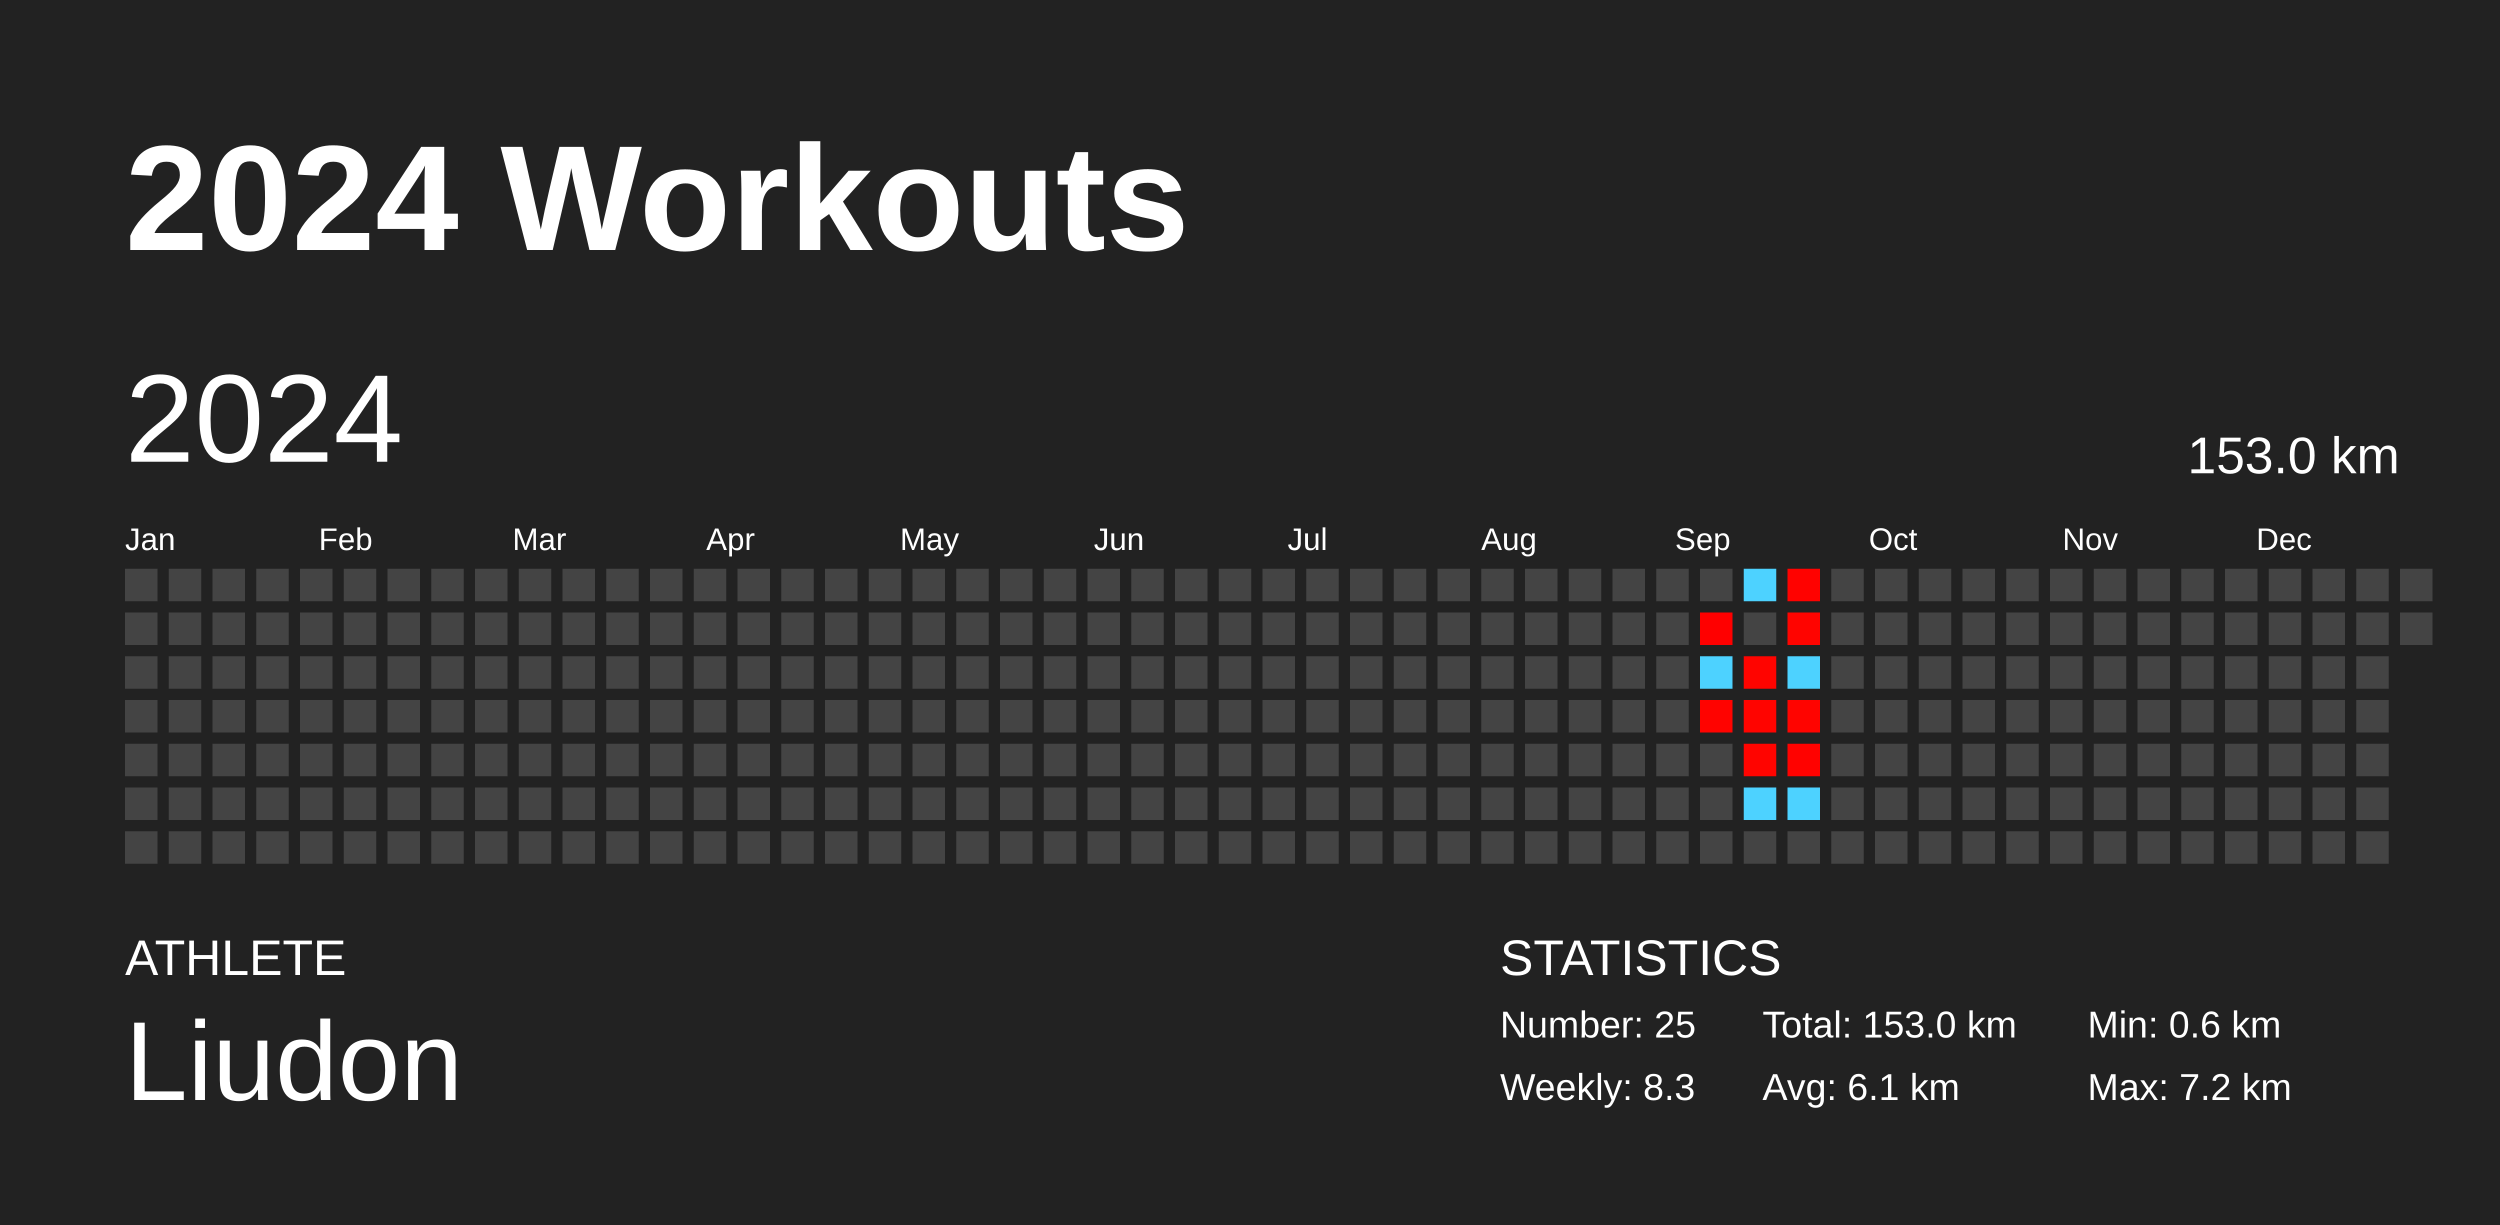
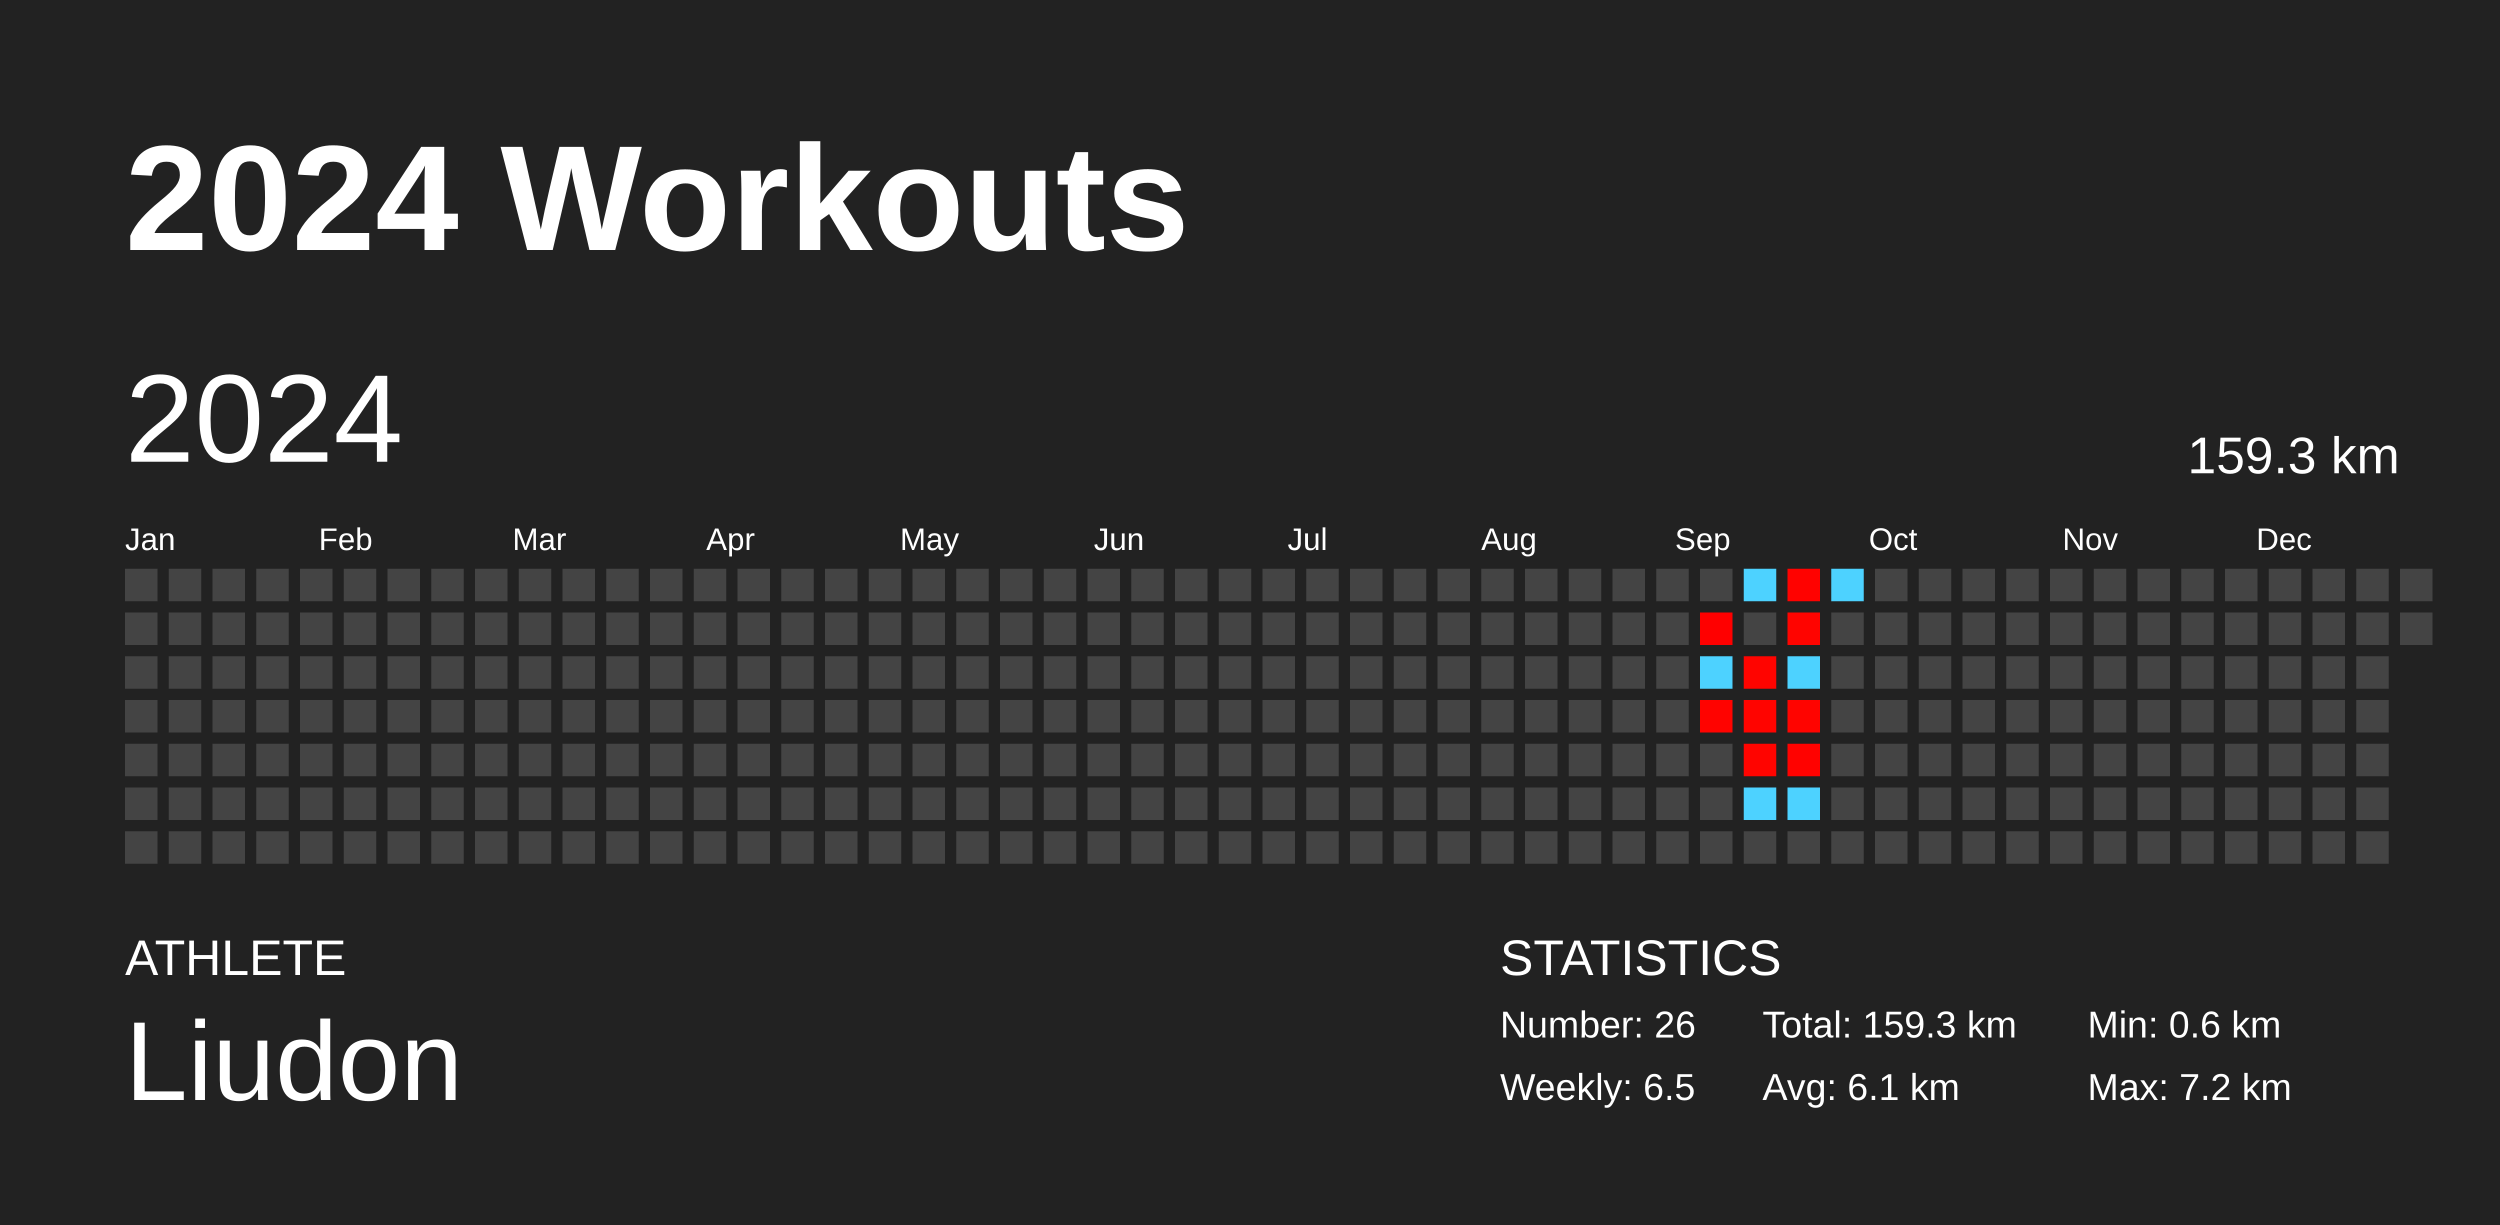
<svg xmlns="http://www.w3.org/2000/svg" baseProfile="full" height="98mm" version="1.1" viewBox="0,0,200,98" width="200mm">
  <defs />
  <rect fill="#222222" height="98" width="200" x="0" y="0" />
  <text fill="#FFFFFF" style="font-size:12px; font-family:Arial; font-weight:bold;" x="10" y="20">2024 Workouts</text>
  <text fill="#FFFFFF" style="font-size:4px; font-family:Arial" x="10" y="78">ATHLETE</text>
  <text fill="#FFFFFF" style="font-size:9px; font-family:Arial" x="10" y="88">Liudon</text>
  <text fill="#FFFFFF" style="font-size:4px; font-family:Arial" x="120" y="78">STATISTICS</text>
-   <text fill="#FFFFFF" style="font-size:3px; font-family:Arial" x="120" y="83">Number: 25</text>
-   <text fill="#FFFFFF" style="font-size:3px; font-family:Arial" x="120" y="88">Weekly: 8.3</text>
-   <text fill="#FFFFFF" style="font-size:3px; font-family:Arial" x="141" y="83">Total: 153.0 km</text>
+   <text fill="#FFFFFF" style="font-size:3px; font-family:Arial" x="120" y="83">Number: 26</text>
+   <text fill="#FFFFFF" style="font-size:3px; font-family:Arial" x="120" y="88">Weekly: 6.5</text>
+   <text fill="#FFFFFF" style="font-size:3px; font-family:Arial" x="141" y="83">Total: 159.3 km</text>
  <text fill="#FFFFFF" style="font-size:3px; font-family:Arial" x="141" y="88">Avg: 6.1 km</text>
  <text fill="#FFFFFF" style="font-size:3px; font-family:Arial" x="167" y="83">Min: 0.6 km</text>
  <text fill="#FFFFFF" style="font-size:3px; font-family:Arial" x="167" y="88">Max: 7.2 km</text>
  <text dominant-baseline="hanging" fill="#FFFFFF" style="font-size:10.0px; font-family:Arial;" x="10" y="30">2024</text>
-   <text dominant-baseline="hanging" fill="#FFFFFF" style="font-size:4.125px; font-family:Arial;" x="175" y="35">153.0 km</text>
+   <text dominant-baseline="hanging" fill="#FFFFFF" style="font-size:4.125px; font-family:Arial;" x="175" y="35">159.3 km</text>
  <text fill="#FFFFFF" style="font-size:2.5px; font-family:Arial" x="10.0" y="44">Jan</text>
  <text fill="#FFFFFF" style="font-size:2.5px; font-family:Arial" x="25.5" y="44">Feb</text>
  <text fill="#FFFFFF" style="font-size:2.5px; font-family:Arial" x="41.0" y="44">Mar</text>
  <text fill="#FFFFFF" style="font-size:2.5px; font-family:Arial" x="56.5" y="44">Apr</text>
  <text fill="#FFFFFF" style="font-size:2.5px; font-family:Arial" x="72.0" y="44">May</text>
  <text fill="#FFFFFF" style="font-size:2.5px; font-family:Arial" x="87.5" y="44">Jun</text>
  <text fill="#FFFFFF" style="font-size:2.5px; font-family:Arial" x="103.0" y="44">Jul</text>
  <text fill="#FFFFFF" style="font-size:2.5px; font-family:Arial" x="118.5" y="44">Aug</text>
  <text fill="#FFFFFF" style="font-size:2.5px; font-family:Arial" x="134.0" y="44">Sep</text>
  <text fill="#FFFFFF" style="font-size:2.5px; font-family:Arial" x="149.5" y="44">Oct</text>
  <text fill="#FFFFFF" style="font-size:2.5px; font-family:Arial" x="165.0" y="44">Nov</text>
  <text fill="#FFFFFF" style="font-size:2.5px; font-family:Arial" x="180.5" y="44">Dec</text>
  <rect fill="#444444" height="2.6" width="2.6" x="10.0" y="45.5" />
  <rect fill="#444444" height="2.6" width="2.6" x="10.0" y="49.0" />
  <rect fill="#444444" height="2.6" width="2.6" x="10.0" y="52.5" />
  <rect fill="#444444" height="2.6" width="2.6" x="10.0" y="56.0" />
  <rect fill="#444444" height="2.6" width="2.6" x="10.0" y="59.5" />
  <rect fill="#444444" height="2.6" width="2.6" x="10.0" y="63.0" />
  <rect fill="#444444" height="2.6" width="2.6" x="10.0" y="66.5" />
  <rect fill="#444444" height="2.6" width="2.6" x="13.5" y="45.5" />
  <rect fill="#444444" height="2.6" width="2.6" x="13.5" y="49.0" />
  <rect fill="#444444" height="2.6" width="2.6" x="13.5" y="52.5" />
  <rect fill="#444444" height="2.6" width="2.6" x="13.5" y="56.0" />
  <rect fill="#444444" height="2.6" width="2.6" x="13.5" y="59.5" />
  <rect fill="#444444" height="2.6" width="2.6" x="13.5" y="63.0" />
  <rect fill="#444444" height="2.6" width="2.6" x="13.5" y="66.5" />
  <rect fill="#444444" height="2.6" width="2.6" x="17.0" y="45.5" />
  <rect fill="#444444" height="2.6" width="2.6" x="17.0" y="49.0" />
  <rect fill="#444444" height="2.6" width="2.6" x="17.0" y="52.5" />
  <rect fill="#444444" height="2.6" width="2.6" x="17.0" y="56.0" />
  <rect fill="#444444" height="2.6" width="2.6" x="17.0" y="59.5" />
  <rect fill="#444444" height="2.6" width="2.6" x="17.0" y="63.0" />
  <rect fill="#444444" height="2.6" width="2.6" x="17.0" y="66.5" />
  <rect fill="#444444" height="2.6" width="2.6" x="20.5" y="45.5" />
  <rect fill="#444444" height="2.6" width="2.6" x="20.5" y="49.0" />
  <rect fill="#444444" height="2.6" width="2.6" x="20.5" y="52.5" />
  <rect fill="#444444" height="2.6" width="2.6" x="20.5" y="56.0" />
  <rect fill="#444444" height="2.6" width="2.6" x="20.5" y="59.5" />
  <rect fill="#444444" height="2.6" width="2.6" x="20.5" y="63.0" />
  <rect fill="#444444" height="2.6" width="2.6" x="20.5" y="66.5" />
  <rect fill="#444444" height="2.6" width="2.6" x="24.0" y="45.5" />
  <rect fill="#444444" height="2.6" width="2.6" x="24.0" y="49.0" />
  <rect fill="#444444" height="2.6" width="2.6" x="24.0" y="52.5" />
  <rect fill="#444444" height="2.6" width="2.6" x="24.0" y="56.0" />
  <rect fill="#444444" height="2.6" width="2.6" x="24.0" y="59.5" />
  <rect fill="#444444" height="2.6" width="2.6" x="24.0" y="63.0" />
  <rect fill="#444444" height="2.6" width="2.6" x="24.0" y="66.5" />
  <rect fill="#444444" height="2.6" width="2.6" x="27.5" y="45.5" />
  <rect fill="#444444" height="2.6" width="2.6" x="27.5" y="49.0" />
  <rect fill="#444444" height="2.6" width="2.6" x="27.5" y="52.5" />
  <rect fill="#444444" height="2.6" width="2.6" x="27.5" y="56.0" />
  <rect fill="#444444" height="2.6" width="2.6" x="27.5" y="59.5" />
  <rect fill="#444444" height="2.6" width="2.6" x="27.5" y="63.0" />
  <rect fill="#444444" height="2.6" width="2.6" x="27.5" y="66.5" />
  <rect fill="#444444" height="2.6" width="2.6" x="31.0" y="45.5" />
  <rect fill="#444444" height="2.6" width="2.6" x="31.0" y="49.0" />
  <rect fill="#444444" height="2.6" width="2.6" x="31.0" y="52.5" />
  <rect fill="#444444" height="2.6" width="2.6" x="31.0" y="56.0" />
  <rect fill="#444444" height="2.6" width="2.6" x="31.0" y="59.5" />
  <rect fill="#444444" height="2.6" width="2.6" x="31.0" y="63.0" />
  <rect fill="#444444" height="2.6" width="2.6" x="31.0" y="66.5" />
  <rect fill="#444444" height="2.6" width="2.6" x="34.5" y="45.5" />
  <rect fill="#444444" height="2.6" width="2.6" x="34.5" y="49.0" />
  <rect fill="#444444" height="2.6" width="2.6" x="34.5" y="52.5" />
  <rect fill="#444444" height="2.6" width="2.6" x="34.5" y="56.0" />
  <rect fill="#444444" height="2.6" width="2.6" x="34.5" y="59.5" />
  <rect fill="#444444" height="2.6" width="2.6" x="34.5" y="63.0" />
  <rect fill="#444444" height="2.6" width="2.6" x="34.5" y="66.5" />
  <rect fill="#444444" height="2.6" width="2.6" x="38.0" y="45.5" />
  <rect fill="#444444" height="2.6" width="2.6" x="38.0" y="49.0" />
  <rect fill="#444444" height="2.6" width="2.6" x="38.0" y="52.5" />
  <rect fill="#444444" height="2.6" width="2.6" x="38.0" y="56.0" />
  <rect fill="#444444" height="2.6" width="2.6" x="38.0" y="59.5" />
  <rect fill="#444444" height="2.6" width="2.6" x="38.0" y="63.0" />
  <rect fill="#444444" height="2.6" width="2.6" x="38.0" y="66.5" />
  <rect fill="#444444" height="2.6" width="2.6" x="41.5" y="45.5" />
  <rect fill="#444444" height="2.6" width="2.6" x="41.5" y="49.0" />
  <rect fill="#444444" height="2.6" width="2.6" x="41.5" y="52.5" />
  <rect fill="#444444" height="2.6" width="2.6" x="41.5" y="56.0" />
  <rect fill="#444444" height="2.6" width="2.6" x="41.5" y="59.5" />
  <rect fill="#444444" height="2.6" width="2.6" x="41.5" y="63.0" />
  <rect fill="#444444" height="2.6" width="2.6" x="41.5" y="66.5" />
  <rect fill="#444444" height="2.6" width="2.6" x="45.0" y="45.5" />
  <rect fill="#444444" height="2.6" width="2.6" x="45.0" y="49.0" />
  <rect fill="#444444" height="2.6" width="2.6" x="45.0" y="52.5" />
  <rect fill="#444444" height="2.6" width="2.6" x="45.0" y="56.0" />
  <rect fill="#444444" height="2.6" width="2.6" x="45.0" y="59.5" />
  <rect fill="#444444" height="2.6" width="2.6" x="45.0" y="63.0" />
  <rect fill="#444444" height="2.6" width="2.6" x="45.0" y="66.5" />
  <rect fill="#444444" height="2.6" width="2.6" x="48.5" y="45.5" />
  <rect fill="#444444" height="2.6" width="2.6" x="48.5" y="49.0" />
  <rect fill="#444444" height="2.6" width="2.6" x="48.5" y="52.5" />
  <rect fill="#444444" height="2.6" width="2.6" x="48.5" y="56.0" />
  <rect fill="#444444" height="2.6" width="2.6" x="48.5" y="59.5" />
  <rect fill="#444444" height="2.6" width="2.6" x="48.5" y="63.0" />
  <rect fill="#444444" height="2.6" width="2.6" x="48.5" y="66.5" />
  <rect fill="#444444" height="2.6" width="2.6" x="52.0" y="45.5" />
  <rect fill="#444444" height="2.6" width="2.6" x="52.0" y="49.0" />
  <rect fill="#444444" height="2.6" width="2.6" x="52.0" y="52.5" />
  <rect fill="#444444" height="2.6" width="2.6" x="52.0" y="56.0" />
  <rect fill="#444444" height="2.6" width="2.6" x="52.0" y="59.5" />
  <rect fill="#444444" height="2.6" width="2.6" x="52.0" y="63.0" />
  <rect fill="#444444" height="2.6" width="2.6" x="52.0" y="66.5" />
  <rect fill="#444444" height="2.6" width="2.6" x="55.5" y="45.5" />
  <rect fill="#444444" height="2.6" width="2.6" x="55.5" y="49.0" />
  <rect fill="#444444" height="2.6" width="2.6" x="55.5" y="52.5" />
  <rect fill="#444444" height="2.6" width="2.6" x="55.5" y="56.0" />
  <rect fill="#444444" height="2.6" width="2.6" x="55.5" y="59.5" />
  <rect fill="#444444" height="2.6" width="2.6" x="55.5" y="63.0" />
  <rect fill="#444444" height="2.6" width="2.6" x="55.5" y="66.5" />
  <rect fill="#444444" height="2.6" width="2.6" x="59.0" y="45.5" />
  <rect fill="#444444" height="2.6" width="2.6" x="59.0" y="49.0" />
  <rect fill="#444444" height="2.6" width="2.6" x="59.0" y="52.5" />
  <rect fill="#444444" height="2.6" width="2.6" x="59.0" y="56.0" />
  <rect fill="#444444" height="2.6" width="2.6" x="59.0" y="59.5" />
  <rect fill="#444444" height="2.6" width="2.6" x="59.0" y="63.0" />
  <rect fill="#444444" height="2.6" width="2.6" x="59.0" y="66.5" />
  <rect fill="#444444" height="2.6" width="2.6" x="62.5" y="45.5" />
  <rect fill="#444444" height="2.6" width="2.6" x="62.5" y="49.0" />
  <rect fill="#444444" height="2.6" width="2.6" x="62.5" y="52.5" />
  <rect fill="#444444" height="2.6" width="2.6" x="62.5" y="56.0" />
  <rect fill="#444444" height="2.6" width="2.6" x="62.5" y="59.5" />
  <rect fill="#444444" height="2.6" width="2.6" x="62.5" y="63.0" />
  <rect fill="#444444" height="2.6" width="2.6" x="62.5" y="66.5" />
  <rect fill="#444444" height="2.6" width="2.6" x="66.0" y="45.5" />
  <rect fill="#444444" height="2.6" width="2.6" x="66.0" y="49.0" />
  <rect fill="#444444" height="2.6" width="2.6" x="66.0" y="52.5" />
  <rect fill="#444444" height="2.6" width="2.6" x="66.0" y="56.0" />
  <rect fill="#444444" height="2.6" width="2.6" x="66.0" y="59.5" />
  <rect fill="#444444" height="2.6" width="2.6" x="66.0" y="63.0" />
  <rect fill="#444444" height="2.6" width="2.6" x="66.0" y="66.5" />
  <rect fill="#444444" height="2.6" width="2.6" x="69.5" y="45.5" />
  <rect fill="#444444" height="2.6" width="2.6" x="69.5" y="49.0" />
  <rect fill="#444444" height="2.6" width="2.6" x="69.5" y="52.5" />
  <rect fill="#444444" height="2.6" width="2.6" x="69.5" y="56.0" />
  <rect fill="#444444" height="2.6" width="2.6" x="69.5" y="59.5" />
  <rect fill="#444444" height="2.6" width="2.6" x="69.5" y="63.0" />
  <rect fill="#444444" height="2.6" width="2.6" x="69.5" y="66.5" />
  <rect fill="#444444" height="2.6" width="2.6" x="73.0" y="45.5" />
  <rect fill="#444444" height="2.6" width="2.6" x="73.0" y="49.0" />
  <rect fill="#444444" height="2.6" width="2.6" x="73.0" y="52.5" />
  <rect fill="#444444" height="2.6" width="2.6" x="73.0" y="56.0" />
  <rect fill="#444444" height="2.6" width="2.6" x="73.0" y="59.5" />
  <rect fill="#444444" height="2.6" width="2.6" x="73.0" y="63.0" />
  <rect fill="#444444" height="2.6" width="2.6" x="73.0" y="66.5" />
  <rect fill="#444444" height="2.6" width="2.6" x="76.5" y="45.5" />
  <rect fill="#444444" height="2.6" width="2.6" x="76.5" y="49.0" />
  <rect fill="#444444" height="2.6" width="2.6" x="76.5" y="52.5" />
  <rect fill="#444444" height="2.6" width="2.6" x="76.5" y="56.0" />
  <rect fill="#444444" height="2.6" width="2.6" x="76.5" y="59.5" />
  <rect fill="#444444" height="2.6" width="2.6" x="76.5" y="63.0" />
  <rect fill="#444444" height="2.6" width="2.6" x="76.5" y="66.5" />
  <rect fill="#444444" height="2.6" width="2.6" x="80.0" y="45.5" />
  <rect fill="#444444" height="2.6" width="2.6" x="80.0" y="49.0" />
  <rect fill="#444444" height="2.6" width="2.6" x="80.0" y="52.5" />
  <rect fill="#444444" height="2.6" width="2.6" x="80.0" y="56.0" />
  <rect fill="#444444" height="2.6" width="2.6" x="80.0" y="59.5" />
  <rect fill="#444444" height="2.6" width="2.6" x="80.0" y="63.0" />
  <rect fill="#444444" height="2.6" width="2.6" x="80.0" y="66.5" />
  <rect fill="#444444" height="2.6" width="2.6" x="83.5" y="45.5" />
  <rect fill="#444444" height="2.6" width="2.6" x="83.5" y="49.0" />
  <rect fill="#444444" height="2.6" width="2.6" x="83.5" y="52.5" />
  <rect fill="#444444" height="2.6" width="2.6" x="83.5" y="56.0" />
  <rect fill="#444444" height="2.6" width="2.6" x="83.5" y="59.5" />
  <rect fill="#444444" height="2.6" width="2.6" x="83.5" y="63.0" />
  <rect fill="#444444" height="2.6" width="2.6" x="83.5" y="66.5" />
  <rect fill="#444444" height="2.6" width="2.6" x="87.0" y="45.5" />
  <rect fill="#444444" height="2.6" width="2.6" x="87.0" y="49.0" />
  <rect fill="#444444" height="2.6" width="2.6" x="87.0" y="52.5" />
  <rect fill="#444444" height="2.6" width="2.6" x="87.0" y="56.0" />
  <rect fill="#444444" height="2.6" width="2.6" x="87.0" y="59.5" />
  <rect fill="#444444" height="2.6" width="2.6" x="87.0" y="63.0" />
  <rect fill="#444444" height="2.6" width="2.6" x="87.0" y="66.5" />
  <rect fill="#444444" height="2.6" width="2.6" x="90.5" y="45.5" />
  <rect fill="#444444" height="2.6" width="2.6" x="90.5" y="49.0" />
  <rect fill="#444444" height="2.6" width="2.6" x="90.5" y="52.5" />
  <rect fill="#444444" height="2.6" width="2.6" x="90.5" y="56.0" />
  <rect fill="#444444" height="2.6" width="2.6" x="90.5" y="59.5" />
  <rect fill="#444444" height="2.6" width="2.6" x="90.5" y="63.0" />
  <rect fill="#444444" height="2.6" width="2.6" x="90.5" y="66.5" />
  <rect fill="#444444" height="2.6" width="2.6" x="94.0" y="45.5" />
  <rect fill="#444444" height="2.6" width="2.6" x="94.0" y="49.0" />
  <rect fill="#444444" height="2.6" width="2.6" x="94.0" y="52.5" />
  <rect fill="#444444" height="2.6" width="2.6" x="94.0" y="56.0" />
  <rect fill="#444444" height="2.6" width="2.6" x="94.0" y="59.5" />
  <rect fill="#444444" height="2.6" width="2.6" x="94.0" y="63.0" />
  <rect fill="#444444" height="2.6" width="2.6" x="94.0" y="66.5" />
  <rect fill="#444444" height="2.6" width="2.6" x="97.5" y="45.5" />
  <rect fill="#444444" height="2.6" width="2.6" x="97.5" y="49.0" />
  <rect fill="#444444" height="2.6" width="2.6" x="97.5" y="52.5" />
  <rect fill="#444444" height="2.6" width="2.6" x="97.5" y="56.0" />
  <rect fill="#444444" height="2.6" width="2.6" x="97.5" y="59.5" />
  <rect fill="#444444" height="2.6" width="2.6" x="97.5" y="63.0" />
  <rect fill="#444444" height="2.6" width="2.6" x="97.5" y="66.5" />
  <rect fill="#444444" height="2.6" width="2.6" x="101.0" y="45.5" />
  <rect fill="#444444" height="2.6" width="2.6" x="101.0" y="49.0" />
  <rect fill="#444444" height="2.6" width="2.6" x="101.0" y="52.5" />
  <rect fill="#444444" height="2.6" width="2.6" x="101.0" y="56.0" />
  <rect fill="#444444" height="2.6" width="2.6" x="101.0" y="59.5" />
  <rect fill="#444444" height="2.6" width="2.6" x="101.0" y="63.0" />
  <rect fill="#444444" height="2.6" width="2.6" x="101.0" y="66.5" />
  <rect fill="#444444" height="2.6" width="2.6" x="104.5" y="45.5" />
  <rect fill="#444444" height="2.6" width="2.6" x="104.5" y="49.0" />
  <rect fill="#444444" height="2.6" width="2.6" x="104.5" y="52.5" />
  <rect fill="#444444" height="2.6" width="2.6" x="104.5" y="56.0" />
  <rect fill="#444444" height="2.6" width="2.6" x="104.5" y="59.5" />
  <rect fill="#444444" height="2.6" width="2.6" x="104.5" y="63.0" />
  <rect fill="#444444" height="2.6" width="2.6" x="104.5" y="66.5" />
  <rect fill="#444444" height="2.6" width="2.6" x="108.0" y="45.5" />
  <rect fill="#444444" height="2.6" width="2.6" x="108.0" y="49.0" />
  <rect fill="#444444" height="2.6" width="2.6" x="108.0" y="52.5" />
  <rect fill="#444444" height="2.6" width="2.6" x="108.0" y="56.0" />
  <rect fill="#444444" height="2.6" width="2.6" x="108.0" y="59.5" />
  <rect fill="#444444" height="2.6" width="2.6" x="108.0" y="63.0" />
  <rect fill="#444444" height="2.6" width="2.6" x="108.0" y="66.5" />
  <rect fill="#444444" height="2.6" width="2.6" x="111.5" y="45.5" />
  <rect fill="#444444" height="2.6" width="2.6" x="111.5" y="49.0" />
  <rect fill="#444444" height="2.6" width="2.6" x="111.5" y="52.5" />
  <rect fill="#444444" height="2.6" width="2.6" x="111.5" y="56.0" />
  <rect fill="#444444" height="2.6" width="2.6" x="111.5" y="59.5" />
  <rect fill="#444444" height="2.6" width="2.6" x="111.5" y="63.0" />
  <rect fill="#444444" height="2.6" width="2.6" x="111.5" y="66.5" />
  <rect fill="#444444" height="2.6" width="2.6" x="115.0" y="45.5" />
  <rect fill="#444444" height="2.6" width="2.6" x="115.0" y="49.0" />
  <rect fill="#444444" height="2.6" width="2.6" x="115.0" y="52.5" />
  <rect fill="#444444" height="2.6" width="2.6" x="115.0" y="56.0" />
  <rect fill="#444444" height="2.6" width="2.6" x="115.0" y="59.5" />
  <rect fill="#444444" height="2.6" width="2.6" x="115.0" y="63.0" />
  <rect fill="#444444" height="2.6" width="2.6" x="115.0" y="66.5" />
  <rect fill="#444444" height="2.6" width="2.6" x="118.5" y="45.5" />
  <rect fill="#444444" height="2.6" width="2.6" x="118.5" y="49.0" />
  <rect fill="#444444" height="2.6" width="2.6" x="118.5" y="52.5" />
  <rect fill="#444444" height="2.6" width="2.6" x="118.5" y="56.0" />
  <rect fill="#444444" height="2.6" width="2.6" x="118.5" y="59.5" />
  <rect fill="#444444" height="2.6" width="2.6" x="118.5" y="63.0" />
  <rect fill="#444444" height="2.6" width="2.6" x="118.5" y="66.5" />
  <rect fill="#444444" height="2.6" width="2.6" x="122.0" y="45.5" />
  <rect fill="#444444" height="2.6" width="2.6" x="122.0" y="49.0" />
  <rect fill="#444444" height="2.6" width="2.6" x="122.0" y="52.5" />
  <rect fill="#444444" height="2.6" width="2.6" x="122.0" y="56.0" />
  <rect fill="#444444" height="2.6" width="2.6" x="122.0" y="59.5" />
  <rect fill="#444444" height="2.6" width="2.6" x="122.0" y="63.0" />
  <rect fill="#444444" height="2.6" width="2.6" x="122.0" y="66.5" />
  <rect fill="#444444" height="2.6" width="2.6" x="125.5" y="45.5" />
  <rect fill="#444444" height="2.6" width="2.6" x="125.5" y="49.0" />
  <rect fill="#444444" height="2.6" width="2.6" x="125.5" y="52.5" />
  <rect fill="#444444" height="2.6" width="2.6" x="125.5" y="56.0" />
  <rect fill="#444444" height="2.6" width="2.6" x="125.5" y="59.5" />
  <rect fill="#444444" height="2.6" width="2.6" x="125.5" y="63.0" />
  <rect fill="#444444" height="2.6" width="2.6" x="125.5" y="66.5" />
  <rect fill="#444444" height="2.6" width="2.6" x="129.0" y="45.5" />
  <rect fill="#444444" height="2.6" width="2.6" x="129.0" y="49.0" />
  <rect fill="#444444" height="2.6" width="2.6" x="129.0" y="52.5" />
  <rect fill="#444444" height="2.6" width="2.6" x="129.0" y="56.0" />
  <rect fill="#444444" height="2.6" width="2.6" x="129.0" y="59.5" />
  <rect fill="#444444" height="2.6" width="2.6" x="129.0" y="63.0" />
  <rect fill="#444444" height="2.6" width="2.6" x="129.0" y="66.5" />
  <rect fill="#444444" height="2.6" width="2.6" x="132.5" y="45.5" />
  <rect fill="#444444" height="2.6" width="2.6" x="132.5" y="49.0" />
  <rect fill="#444444" height="2.6" width="2.6" x="132.5" y="52.5" />
  <rect fill="#444444" height="2.6" width="2.6" x="132.5" y="56.0" />
  <rect fill="#444444" height="2.6" width="2.6" x="132.5" y="59.5" />
  <rect fill="#444444" height="2.6" width="2.6" x="132.5" y="63.0" />
  <rect fill="#444444" height="2.6" width="2.6" x="132.5" y="66.5" />
  <rect fill="#444444" height="2.6" width="2.6" x="136.0" y="45.5" />
  <rect fill="#ff0000" height="2.6" width="2.6" x="136.0" y="49.0" />
  <rect fill="#4dd2ff" height="2.6" width="2.6" x="136.0" y="52.5" />
  <rect fill="#ff0300" height="2.6" width="2.6" x="136.0" y="56.0" />
  <rect fill="#444444" height="2.6" width="2.6" x="136.0" y="59.5" />
  <rect fill="#444444" height="2.6" width="2.6" x="136.0" y="63.0" />
  <rect fill="#444444" height="2.6" width="2.6" x="136.0" y="66.5" />
  <rect fill="#4dd2ff" height="2.6" width="2.6" x="139.5" y="45.5" />
  <rect fill="#444444" height="2.6" width="2.6" x="139.5" y="49.0" />
  <rect fill="#ff0400" height="2.6" width="2.6" x="139.5" y="52.5" />
  <rect fill="#ff0400" height="2.6" width="2.6" x="139.5" y="56.0" />
  <rect fill="#ff0400" height="2.6" width="2.6" x="139.5" y="59.5" />
  <rect fill="#4dd2ff" height="2.6" width="2.6" x="139.5" y="63.0" />
  <rect fill="#444444" height="2.6" width="2.6" x="139.5" y="66.5" />
  <rect fill="#ff0200" height="2.6" width="2.6" x="143.0" y="45.5" />
  <rect fill="#ff0400" height="2.6" width="2.6" x="143.0" y="49.0" />
  <rect fill="#4dd2ff" height="2.6" width="2.6" x="143.0" y="52.5" />
  <rect fill="#ff0400" height="2.6" width="2.6" x="143.0" y="56.0" />
  <rect fill="#ff0200" height="2.6" width="2.6" x="143.0" y="59.5" />
  <rect fill="#4dd2ff" height="2.6" width="2.6" x="143.0" y="63.0" />
  <rect fill="#444444" height="2.6" width="2.6" x="143.0" y="66.5" />
-   <rect fill="#444444" height="2.6" width="2.6" x="146.5" y="45.5" />
+   <rect fill="#4dd2ff" height="2.6" width="2.6" x="146.5" y="45.5" />
  <rect fill="#444444" height="2.6" width="2.6" x="146.5" y="49.0" />
  <rect fill="#444444" height="2.6" width="2.6" x="146.5" y="52.5" />
  <rect fill="#444444" height="2.6" width="2.6" x="146.5" y="56.0" />
  <rect fill="#444444" height="2.6" width="2.6" x="146.5" y="59.5" />
  <rect fill="#444444" height="2.6" width="2.6" x="146.5" y="63.0" />
  <rect fill="#444444" height="2.6" width="2.6" x="146.5" y="66.5" />
  <rect fill="#444444" height="2.6" width="2.6" x="150.0" y="45.5" />
  <rect fill="#444444" height="2.6" width="2.6" x="150.0" y="49.0" />
  <rect fill="#444444" height="2.6" width="2.6" x="150.0" y="52.5" />
  <rect fill="#444444" height="2.6" width="2.6" x="150.0" y="56.0" />
  <rect fill="#444444" height="2.6" width="2.6" x="150.0" y="59.5" />
  <rect fill="#444444" height="2.6" width="2.6" x="150.0" y="63.0" />
  <rect fill="#444444" height="2.6" width="2.6" x="150.0" y="66.5" />
  <rect fill="#444444" height="2.6" width="2.6" x="153.5" y="45.5" />
  <rect fill="#444444" height="2.6" width="2.6" x="153.5" y="49.0" />
  <rect fill="#444444" height="2.6" width="2.6" x="153.5" y="52.5" />
  <rect fill="#444444" height="2.6" width="2.6" x="153.5" y="56.0" />
  <rect fill="#444444" height="2.6" width="2.6" x="153.5" y="59.5" />
  <rect fill="#444444" height="2.6" width="2.6" x="153.5" y="63.0" />
  <rect fill="#444444" height="2.6" width="2.6" x="153.5" y="66.5" />
  <rect fill="#444444" height="2.6" width="2.6" x="157.0" y="45.5" />
  <rect fill="#444444" height="2.6" width="2.6" x="157.0" y="49.0" />
  <rect fill="#444444" height="2.6" width="2.6" x="157.0" y="52.5" />
  <rect fill="#444444" height="2.6" width="2.6" x="157.0" y="56.0" />
  <rect fill="#444444" height="2.6" width="2.6" x="157.0" y="59.5" />
  <rect fill="#444444" height="2.6" width="2.6" x="157.0" y="63.0" />
  <rect fill="#444444" height="2.6" width="2.6" x="157.0" y="66.5" />
  <rect fill="#444444" height="2.6" width="2.6" x="160.5" y="45.5" />
  <rect fill="#444444" height="2.6" width="2.6" x="160.5" y="49.0" />
  <rect fill="#444444" height="2.6" width="2.6" x="160.5" y="52.5" />
  <rect fill="#444444" height="2.6" width="2.6" x="160.5" y="56.0" />
  <rect fill="#444444" height="2.6" width="2.6" x="160.5" y="59.5" />
  <rect fill="#444444" height="2.6" width="2.6" x="160.5" y="63.0" />
  <rect fill="#444444" height="2.6" width="2.6" x="160.5" y="66.5" />
  <rect fill="#444444" height="2.6" width="2.6" x="164.0" y="45.5" />
  <rect fill="#444444" height="2.6" width="2.6" x="164.0" y="49.0" />
  <rect fill="#444444" height="2.6" width="2.6" x="164.0" y="52.5" />
  <rect fill="#444444" height="2.6" width="2.6" x="164.0" y="56.0" />
  <rect fill="#444444" height="2.6" width="2.6" x="164.0" y="59.5" />
  <rect fill="#444444" height="2.6" width="2.6" x="164.0" y="63.0" />
  <rect fill="#444444" height="2.6" width="2.6" x="164.0" y="66.5" />
  <rect fill="#444444" height="2.6" width="2.6" x="167.5" y="45.5" />
  <rect fill="#444444" height="2.6" width="2.6" x="167.5" y="49.0" />
  <rect fill="#444444" height="2.6" width="2.6" x="167.5" y="52.5" />
  <rect fill="#444444" height="2.6" width="2.6" x="167.5" y="56.0" />
  <rect fill="#444444" height="2.6" width="2.6" x="167.5" y="59.5" />
  <rect fill="#444444" height="2.6" width="2.6" x="167.5" y="63.0" />
  <rect fill="#444444" height="2.6" width="2.6" x="167.5" y="66.5" />
  <rect fill="#444444" height="2.6" width="2.6" x="171.0" y="45.5" />
  <rect fill="#444444" height="2.6" width="2.6" x="171.0" y="49.0" />
  <rect fill="#444444" height="2.6" width="2.6" x="171.0" y="52.5" />
  <rect fill="#444444" height="2.6" width="2.6" x="171.0" y="56.0" />
  <rect fill="#444444" height="2.6" width="2.6" x="171.0" y="59.5" />
  <rect fill="#444444" height="2.6" width="2.6" x="171.0" y="63.0" />
  <rect fill="#444444" height="2.6" width="2.6" x="171.0" y="66.5" />
  <rect fill="#444444" height="2.6" width="2.6" x="174.5" y="45.5" />
  <rect fill="#444444" height="2.6" width="2.6" x="174.5" y="49.0" />
  <rect fill="#444444" height="2.6" width="2.6" x="174.5" y="52.5" />
  <rect fill="#444444" height="2.6" width="2.6" x="174.5" y="56.0" />
  <rect fill="#444444" height="2.6" width="2.6" x="174.5" y="59.5" />
  <rect fill="#444444" height="2.6" width="2.6" x="174.5" y="63.0" />
  <rect fill="#444444" height="2.6" width="2.6" x="174.5" y="66.5" />
  <rect fill="#444444" height="2.6" width="2.6" x="178.0" y="45.5" />
  <rect fill="#444444" height="2.6" width="2.6" x="178.0" y="49.0" />
  <rect fill="#444444" height="2.6" width="2.6" x="178.0" y="52.5" />
  <rect fill="#444444" height="2.6" width="2.6" x="178.0" y="56.0" />
  <rect fill="#444444" height="2.6" width="2.6" x="178.0" y="59.5" />
  <rect fill="#444444" height="2.6" width="2.6" x="178.0" y="63.0" />
  <rect fill="#444444" height="2.6" width="2.6" x="178.0" y="66.5" />
  <rect fill="#444444" height="2.6" width="2.6" x="181.5" y="45.5" />
  <rect fill="#444444" height="2.6" width="2.6" x="181.5" y="49.0" />
  <rect fill="#444444" height="2.6" width="2.6" x="181.5" y="52.5" />
  <rect fill="#444444" height="2.6" width="2.6" x="181.5" y="56.0" />
  <rect fill="#444444" height="2.6" width="2.6" x="181.5" y="59.5" />
  <rect fill="#444444" height="2.6" width="2.6" x="181.5" y="63.0" />
  <rect fill="#444444" height="2.6" width="2.6" x="181.5" y="66.5" />
  <rect fill="#444444" height="2.6" width="2.6" x="185.0" y="45.5" />
  <rect fill="#444444" height="2.6" width="2.6" x="185.0" y="49.0" />
  <rect fill="#444444" height="2.6" width="2.6" x="185.0" y="52.5" />
  <rect fill="#444444" height="2.6" width="2.6" x="185.0" y="56.0" />
  <rect fill="#444444" height="2.6" width="2.6" x="185.0" y="59.5" />
  <rect fill="#444444" height="2.6" width="2.6" x="185.0" y="63.0" />
  <rect fill="#444444" height="2.6" width="2.6" x="185.0" y="66.5" />
  <rect fill="#444444" height="2.6" width="2.6" x="188.5" y="45.5" />
  <rect fill="#444444" height="2.6" width="2.6" x="188.5" y="49.0" />
  <rect fill="#444444" height="2.6" width="2.6" x="188.5" y="52.5" />
  <rect fill="#444444" height="2.6" width="2.6" x="188.5" y="56.0" />
  <rect fill="#444444" height="2.6" width="2.6" x="188.5" y="59.5" />
  <rect fill="#444444" height="2.6" width="2.6" x="188.5" y="63.0" />
  <rect fill="#444444" height="2.6" width="2.6" x="188.5" y="66.5" />
  <rect fill="#444444" height="2.6" width="2.6" x="192.0" y="45.5" />
  <rect fill="#444444" height="2.6" width="2.6" x="192.0" y="49.0" />
</svg>
